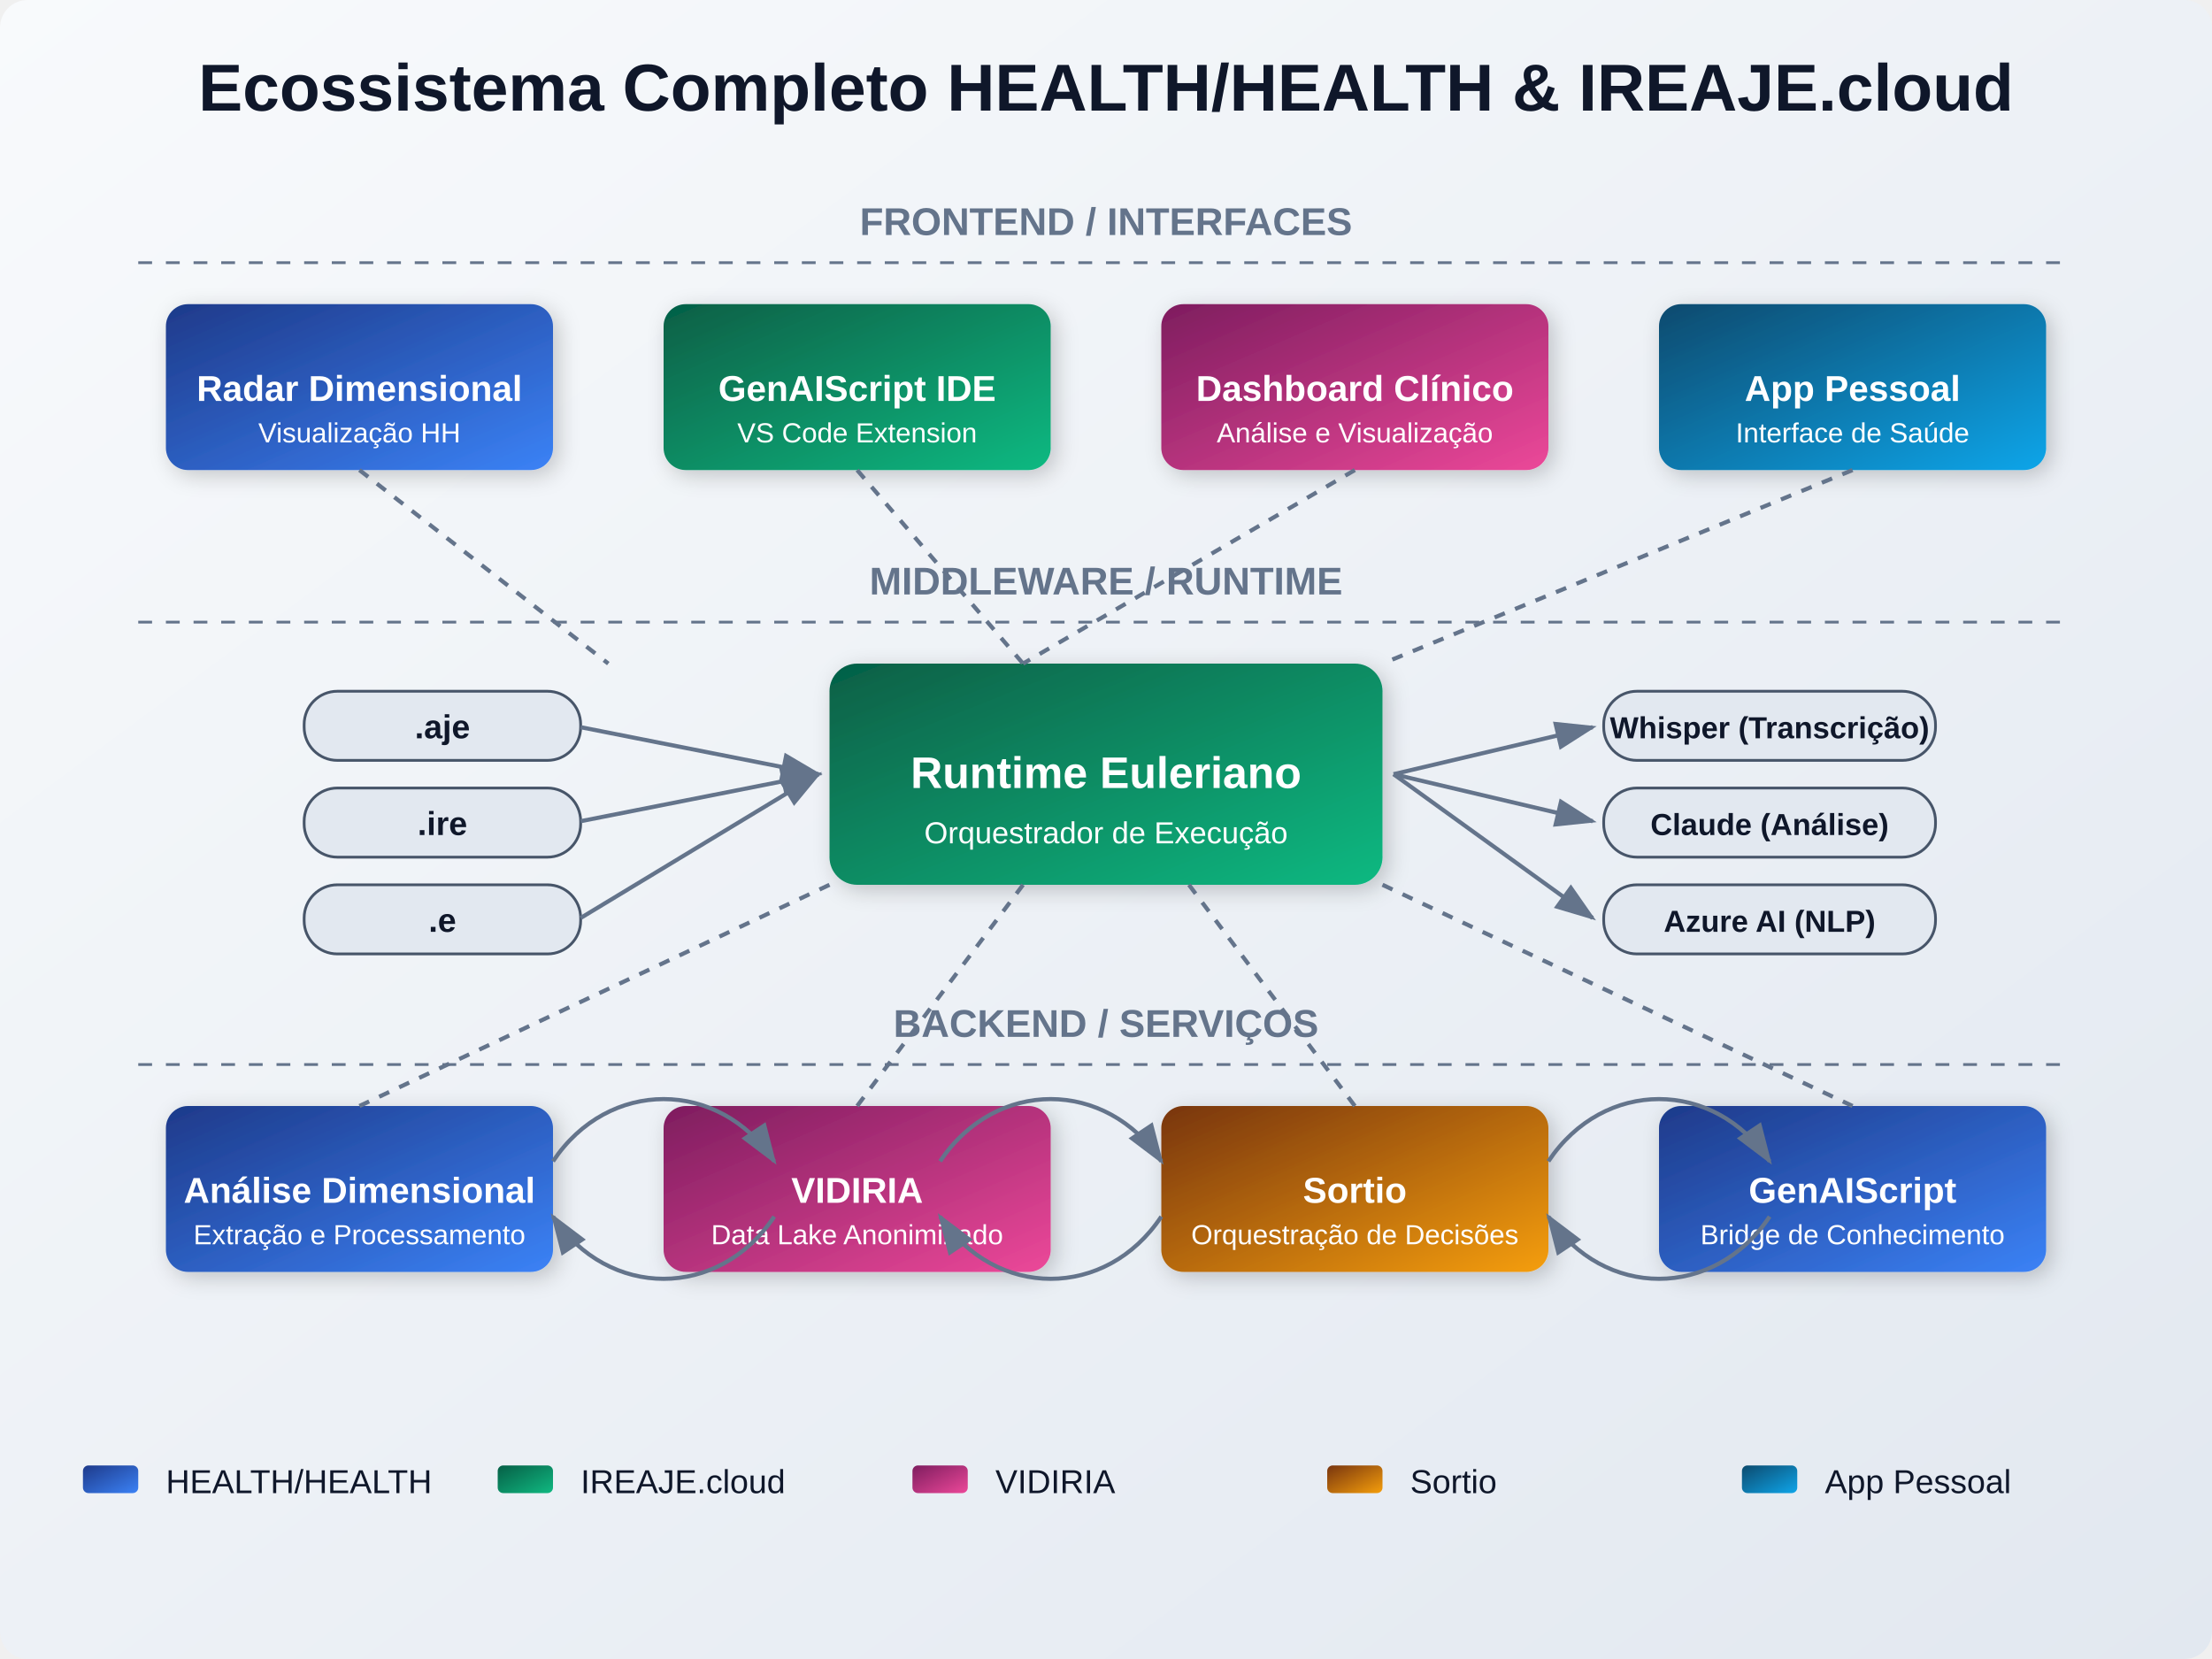
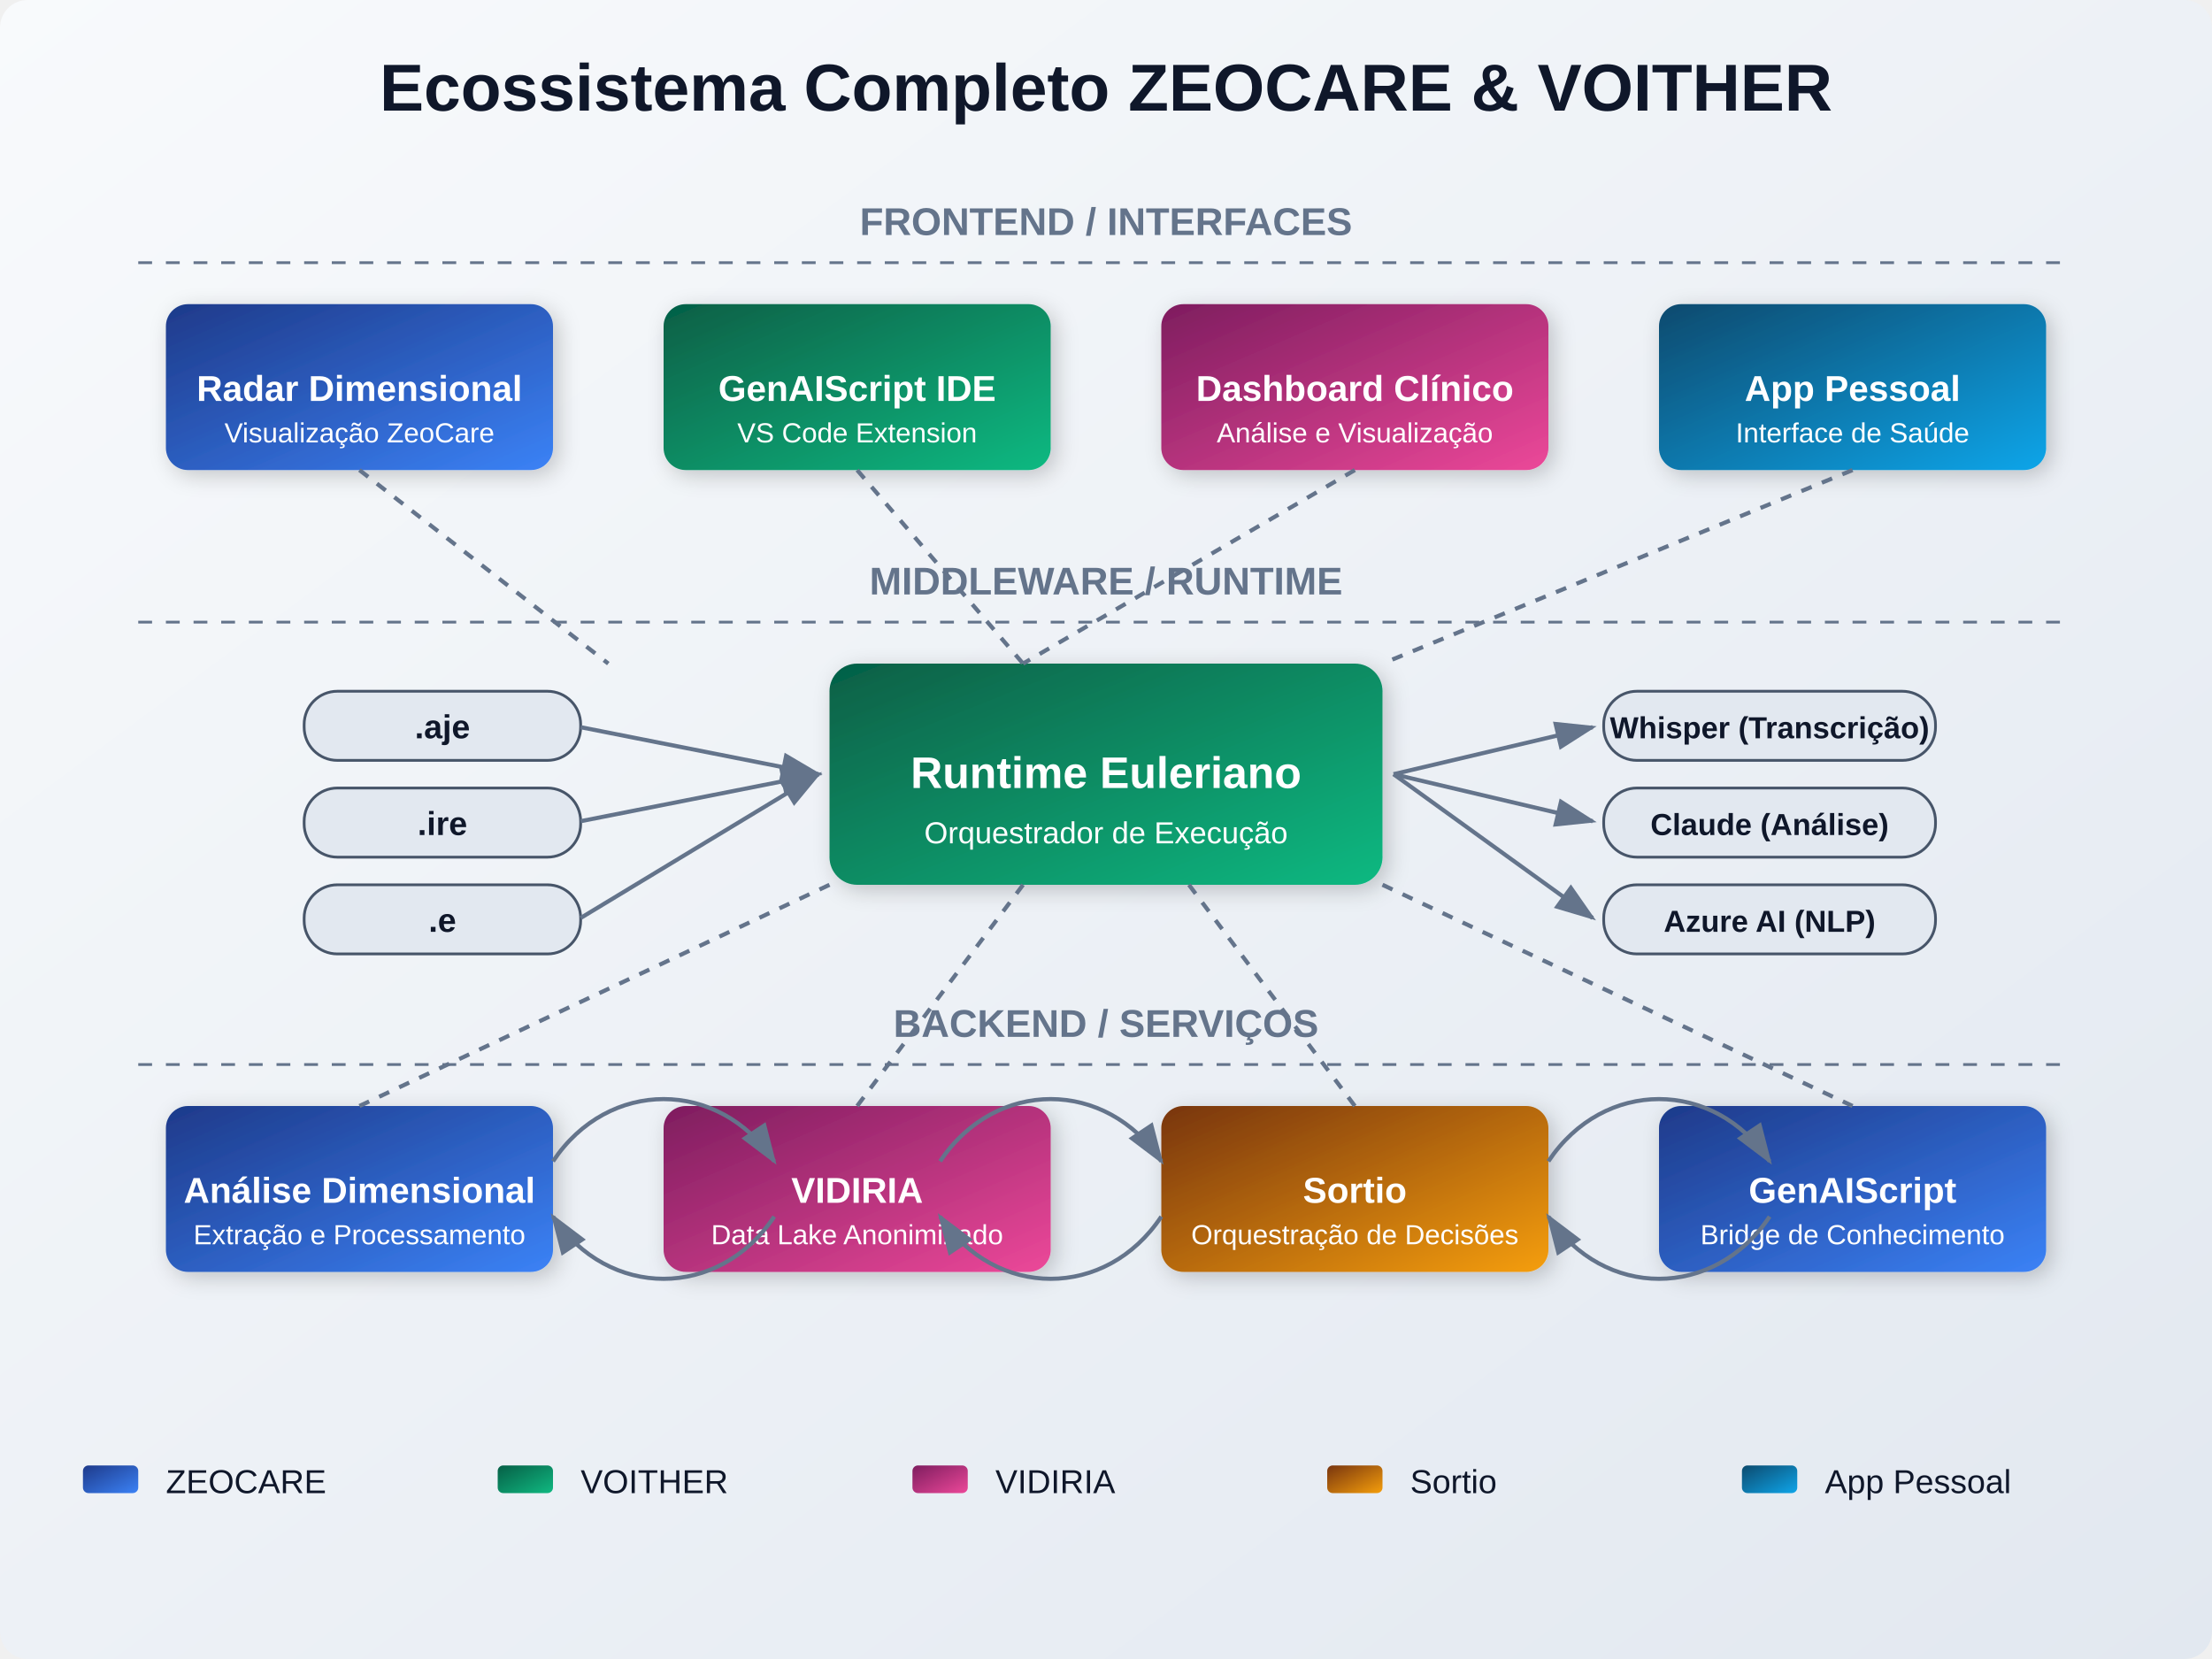
<svg xmlns="http://www.w3.org/2000/svg" width="800" height="600" viewBox="0 0 800 600">
  <defs>
    <linearGradient id="bgGradient" x1="0%" y1="0%" x2="100%" y2="100%">
      <stop offset="0%" stop-color="#f8fafc" />
      <stop offset="100%" stop-color="#e2e8f0" />
    </linearGradient>
    <linearGradient id="healthGradient" x1="0%" y1="0%" x2="100%" y2="100%">
      <stop offset="0%" stop-color="#1e3a8a" />
      <stop offset="100%" stop-color="#3b82f6" />
    </linearGradient>
    <linearGradient id="ireajeGradient" x1="0%" y1="0%" x2="100%" y2="100%">
      <stop offset="0%" stop-color="#065f46" />
      <stop offset="100%" stop-color="#10b981" />
    </linearGradient>
    <linearGradient id="vidiriaGradient" x1="0%" y1="0%" x2="100%" y2="100%">
      <stop offset="0%" stop-color="#7e1d5f" />
      <stop offset="100%" stop-color="#ec4899" />
    </linearGradient>
    <linearGradient id="sortioGradient" x1="0%" y1="0%" x2="100%" y2="100%">
      <stop offset="0%" stop-color="#78350f" />
      <stop offset="100%" stop-color="#f59e0b" />
    </linearGradient>
    <linearGradient id="appGradient" x1="0%" y1="0%" x2="100%" y2="100%">
      <stop offset="0%" stop-color="#0c4a6e" />
      <stop offset="100%" stop-color="#0ea5e9" />
    </linearGradient>
    <filter id="componentShadow" x="-20%" y="-20%" width="140%" height="140%">
      <feDropShadow dx="2" dy="2" stdDeviation="4" flood-opacity="0.2" />
    </filter>
    <marker id="arrowhead" markerWidth="10" markerHeight="7" refX="9" refY="3.5" orient="auto">
      <polygon points="0 0, 10 3.5, 0 7" fill="#64748b" />
    </marker>
  </defs>
  <rect width="800" height="600" fill="url(#bgGradient)" rx="10" ry="10" />
  <text x="400" y="40" font-family="Arial, sans-serif" font-size="24" font-weight="bold" text-anchor="middle" fill="#0f172a">
-     Ecossistema Completo HEALTH/HEALTH &amp; IREAJE.cloud
+     Ecossistema Completo ZEOCARE &amp; VOITHER
  </text>
  <g transform="translate(30, 530)">
    <rect width="20" height="10" fill="url(#healthGradient)" rx="2" ry="2" />
-     <text x="30" y="10" font-family="Arial, sans-serif" font-size="12" fill="#0f172a">HEALTH/HEALTH</text>
+     <text x="30" y="10" font-family="Arial, sans-serif" font-size="12" fill="#0f172a">ZEOCARE</text>
    <rect x="150" width="20" height="10" fill="url(#ireajeGradient)" rx="2" ry="2" />
-     <text x="180" y="10" font-family="Arial, sans-serif" font-size="12" fill="#0f172a">IREAJE.cloud</text>
+     <text x="180" y="10" font-family="Arial, sans-serif" font-size="12" fill="#0f172a">VOITHER</text>
    <rect x="300" width="20" height="10" fill="url(#vidiriaGradient)" rx="2" ry="2" />
    <text x="330" y="10" font-family="Arial, sans-serif" font-size="12" fill="#0f172a">VIDIRIA</text>
    <rect x="450" width="20" height="10" fill="url(#sortioGradient)" rx="2" ry="2" />
    <text x="480" y="10" font-family="Arial, sans-serif" font-size="12" fill="#0f172a">Sortio</text>
    <rect x="600" width="20" height="10" fill="url(#appGradient)" rx="2" ry="2" />
    <text x="630" y="10" font-family="Arial, sans-serif" font-size="12" fill="#0f172a">App Pessoal</text>
  </g>
  <g transform="translate(0, 70)">
    <text x="400" y="15" font-family="Arial, sans-serif" font-size="14" font-weight="bold" text-anchor="middle" fill="#64748b">
      FRONTEND / INTERFACES
    </text>
    <line x1="50" y1="25" x2="750" y2="25" stroke="#64748b" stroke-width="1" stroke-dasharray="5,5" />
    <g transform="translate(60, 40)">
      <rect width="140" height="60" rx="8" ry="8" fill="url(#healthGradient)" filter="url(#componentShadow)" />
      <text x="70" y="35" font-family="Arial, sans-serif" font-size="13" font-weight="bold" text-anchor="middle" fill="white">
        Radar Dimensional
      </text>
      <text x="70" y="50" font-family="Arial, sans-serif" font-size="10" text-anchor="middle" fill="white">
-         Visualização HH
+         Visualização ZeoCare
      </text>
    </g>
    <g transform="translate(240, 40)">
      <rect width="140" height="60" rx="8" ry="8" fill="url(#ireajeGradient)" filter="url(#componentShadow)" />
      <text x="70" y="35" font-family="Arial, sans-serif" font-size="13" font-weight="bold" text-anchor="middle" fill="white">
        GenAIScript IDE
      </text>
      <text x="70" y="50" font-family="Arial, sans-serif" font-size="10" text-anchor="middle" fill="white">
        VS Code Extension
      </text>
    </g>
    <g transform="translate(420, 40)">
      <rect width="140" height="60" rx="8" ry="8" fill="url(#vidiriaGradient)" filter="url(#componentShadow)" />
      <text x="70" y="35" font-family="Arial, sans-serif" font-size="13" font-weight="bold" text-anchor="middle" fill="white">
        Dashboard Clínico
      </text>
      <text x="70" y="50" font-family="Arial, sans-serif" font-size="10" text-anchor="middle" fill="white">
        Análise e Visualização
      </text>
    </g>
    <g transform="translate(600, 40)">
      <rect width="140" height="60" rx="8" ry="8" fill="url(#appGradient)" filter="url(#componentShadow)" />
      <text x="70" y="35" font-family="Arial, sans-serif" font-size="13" font-weight="bold" text-anchor="middle" fill="white">
        App Pessoal
      </text>
      <text x="70" y="50" font-family="Arial, sans-serif" font-size="10" text-anchor="middle" fill="white">
        Interface de Saúde
      </text>
    </g>
  </g>
  <g transform="translate(0, 200)">
    <text x="400" y="15" font-family="Arial, sans-serif" font-size="14" font-weight="bold" text-anchor="middle" fill="#64748b">
      MIDDLEWARE / RUNTIME
    </text>
    <line x1="50" y1="25" x2="750" y2="25" stroke="#64748b" stroke-width="1" stroke-dasharray="5,5" />
    <g transform="translate(300, 40)">
      <rect width="200" height="80" rx="10" ry="10" fill="url(#ireajeGradient)" filter="url(#componentShadow)" />
      <text x="100" y="45" font-family="Arial, sans-serif" font-size="16" font-weight="bold" text-anchor="middle" fill="white">
        Runtime Euleriano
      </text>
      <text x="100" y="65" font-family="Arial, sans-serif" font-size="11" text-anchor="middle" fill="white">
        Orquestrador de Execução
      </text>
    </g>
    <g transform="translate(110, 50)">
      <rect width="100" height="25" rx="12" ry="12" fill="#e2e8f0" stroke="#475569" stroke-width="1" />
      <text x="50" y="17" font-family="Arial, sans-serif" font-size="12" font-weight="bold" text-anchor="middle" fill="#0f172a">
        .aje
      </text>
    </g>
    <g transform="translate(110, 85)">
      <rect width="100" height="25" rx="12" ry="12" fill="#e2e8f0" stroke="#475569" stroke-width="1" />
      <text x="50" y="17" font-family="Arial, sans-serif" font-size="12" font-weight="bold" text-anchor="middle" fill="#0f172a">
        .ire
      </text>
    </g>
    <g transform="translate(110, 120)">
      <rect width="100" height="25" rx="12" ry="12" fill="#e2e8f0" stroke="#475569" stroke-width="1" />
      <text x="50" y="17" font-family="Arial, sans-serif" font-size="12" font-weight="bold" text-anchor="middle" fill="#0f172a">
        .e
      </text>
    </g>
    <g transform="translate(580, 50)">
      <rect width="120" height="25" rx="12" ry="12" fill="#e2e8f0" stroke="#475569" stroke-width="1" />
      <text x="60" y="17" font-family="Arial, sans-serif" font-size="11" font-weight="bold" text-anchor="middle" fill="#0f172a">
        Whisper (Transcrição)
      </text>
    </g>
    <g transform="translate(580, 85)">
      <rect width="120" height="25" rx="12" ry="12" fill="#e2e8f0" stroke="#475569" stroke-width="1" />
      <text x="60" y="17" font-family="Arial, sans-serif" font-size="11" font-weight="bold" text-anchor="middle" fill="#0f172a">
        Claude (Análise)
      </text>
    </g>
    <g transform="translate(580, 120)">
      <rect width="120" height="25" rx="12" ry="12" fill="#e2e8f0" stroke="#475569" stroke-width="1" />
      <text x="60" y="17" font-family="Arial, sans-serif" font-size="11" font-weight="bold" text-anchor="middle" fill="#0f172a">
        Azure AI (NLP)
      </text>
    </g>
    <line x1="210" y1="63" x2="296" y2="80" stroke="#64748b" stroke-width="1.5" marker-end="url(#arrowhead)" />
    <line x1="210" y1="97" x2="296" y2="80" stroke="#64748b" stroke-width="1.5" marker-end="url(#arrowhead)" />
    <line x1="210" y1="132" x2="296" y2="80" stroke="#64748b" stroke-width="1.5" marker-end="url(#arrowhead)" />
    <line x1="504" y1="80" x2="576" y2="63" stroke="#64748b" stroke-width="1.5" marker-end="url(#arrowhead)" />
    <line x1="504" y1="80" x2="576" y2="97" stroke="#64748b" stroke-width="1.5" marker-end="url(#arrowhead)" />
    <line x1="504" y1="80" x2="576" y2="132" stroke="#64748b" stroke-width="1.5" marker-end="url(#arrowhead)" />
  </g>
  <g transform="translate(0, 360)">
    <text x="400" y="15" font-family="Arial, sans-serif" font-size="14" font-weight="bold" text-anchor="middle" fill="#64748b">
      BACKEND / SERVIÇOS
    </text>
    <line x1="50" y1="25" x2="750" y2="25" stroke="#64748b" stroke-width="1" stroke-dasharray="5,5" />
    <g transform="translate(60, 40)">
      <rect width="140" height="60" rx="8" ry="8" fill="url(#healthGradient)" filter="url(#componentShadow)" />
      <text x="70" y="35" font-family="Arial, sans-serif" font-size="13" font-weight="bold" text-anchor="middle" fill="white">
        Análise Dimensional
      </text>
      <text x="70" y="50" font-family="Arial, sans-serif" font-size="10" text-anchor="middle" fill="white">
        Extração e Processamento
      </text>
    </g>
    <g transform="translate(240, 40)">
      <rect width="140" height="60" rx="8" ry="8" fill="url(#vidiriaGradient)" filter="url(#componentShadow)" />
      <text x="70" y="35" font-family="Arial, sans-serif" font-size="13" font-weight="bold" text-anchor="middle" fill="white">
        VIDIRIA
      </text>
      <text x="70" y="50" font-family="Arial, sans-serif" font-size="10" text-anchor="middle" fill="white">
        Data Lake Anonimizado
      </text>
    </g>
    <g transform="translate(420, 40)">
      <rect width="140" height="60" rx="8" ry="8" fill="url(#sortioGradient)" filter="url(#componentShadow)" />
      <text x="70" y="35" font-family="Arial, sans-serif" font-size="13" font-weight="bold" text-anchor="middle" fill="white">
        Sortio
      </text>
      <text x="70" y="50" font-family="Arial, sans-serif" font-size="10" text-anchor="middle" fill="white">
        Orquestração de Decisões
      </text>
    </g>
    <g transform="translate(600, 40)">
      <rect width="140" height="60" rx="8" ry="8" fill="url(#healthGradient)" filter="url(#componentShadow)" />
      <text x="70" y="35" font-family="Arial, sans-serif" font-size="13" font-weight="bold" text-anchor="middle" fill="white">
        GenAIScript
      </text>
      <text x="70" y="50" font-family="Arial, sans-serif" font-size="10" text-anchor="middle" fill="white">
        Bridge de Conhecimento
      </text>
    </g>
  </g>
  <line x1="130" y1="170" x2="220" y2="240" stroke="#64748b" stroke-width="1.5" stroke-dasharray="4,4" />
  <line x1="310" y1="170" x2="370" y2="240" stroke="#64748b" stroke-width="1.5" stroke-dasharray="4,4" />
  <line x1="490" y1="170" x2="370" y2="240" stroke="#64748b" stroke-width="1.5" stroke-dasharray="4,4" />
  <line x1="670" y1="170" x2="500" y2="240" stroke="#64748b" stroke-width="1.5" stroke-dasharray="4,4" />
  <line x1="300" y1="320" x2="130" y2="400" stroke="#64748b" stroke-width="1.5" stroke-dasharray="4,4" />
  <line x1="370" y1="320" x2="310" y2="400" stroke="#64748b" stroke-width="1.5" stroke-dasharray="4,4" />
  <line x1="430" y1="320" x2="490" y2="400" stroke="#64748b" stroke-width="1.5" stroke-dasharray="4,4" />
  <line x1="500" y1="320" x2="670" y2="400" stroke="#64748b" stroke-width="1.5" stroke-dasharray="4,4" />
  <path d="M200 420 C220 390, 260 390, 280 420" stroke="#64748b" stroke-width="1.5" fill="none" marker-end="url(#arrowhead)" />
  <path d="M340 420 C360 390, 400 390, 420 420" stroke="#64748b" stroke-width="1.5" fill="none" marker-end="url(#arrowhead)" />
  <path d="M560 420 C580 390, 620 390, 640 420" stroke="#64748b" stroke-width="1.5" fill="none" marker-end="url(#arrowhead)" />
  <path d="M280 440 C260 470, 220 470, 200 440" stroke="#64748b" stroke-width="1.5" fill="none" marker-end="url(#arrowhead)" />
  <path d="M420 440 C400 470, 360 470, 340 440" stroke="#64748b" stroke-width="1.5" fill="none" marker-end="url(#arrowhead)" />
  <path d="M640 440 C620 470, 580 470, 560 440" stroke="#64748b" stroke-width="1.5" fill="none" marker-end="url(#arrowhead)" />
</svg>
